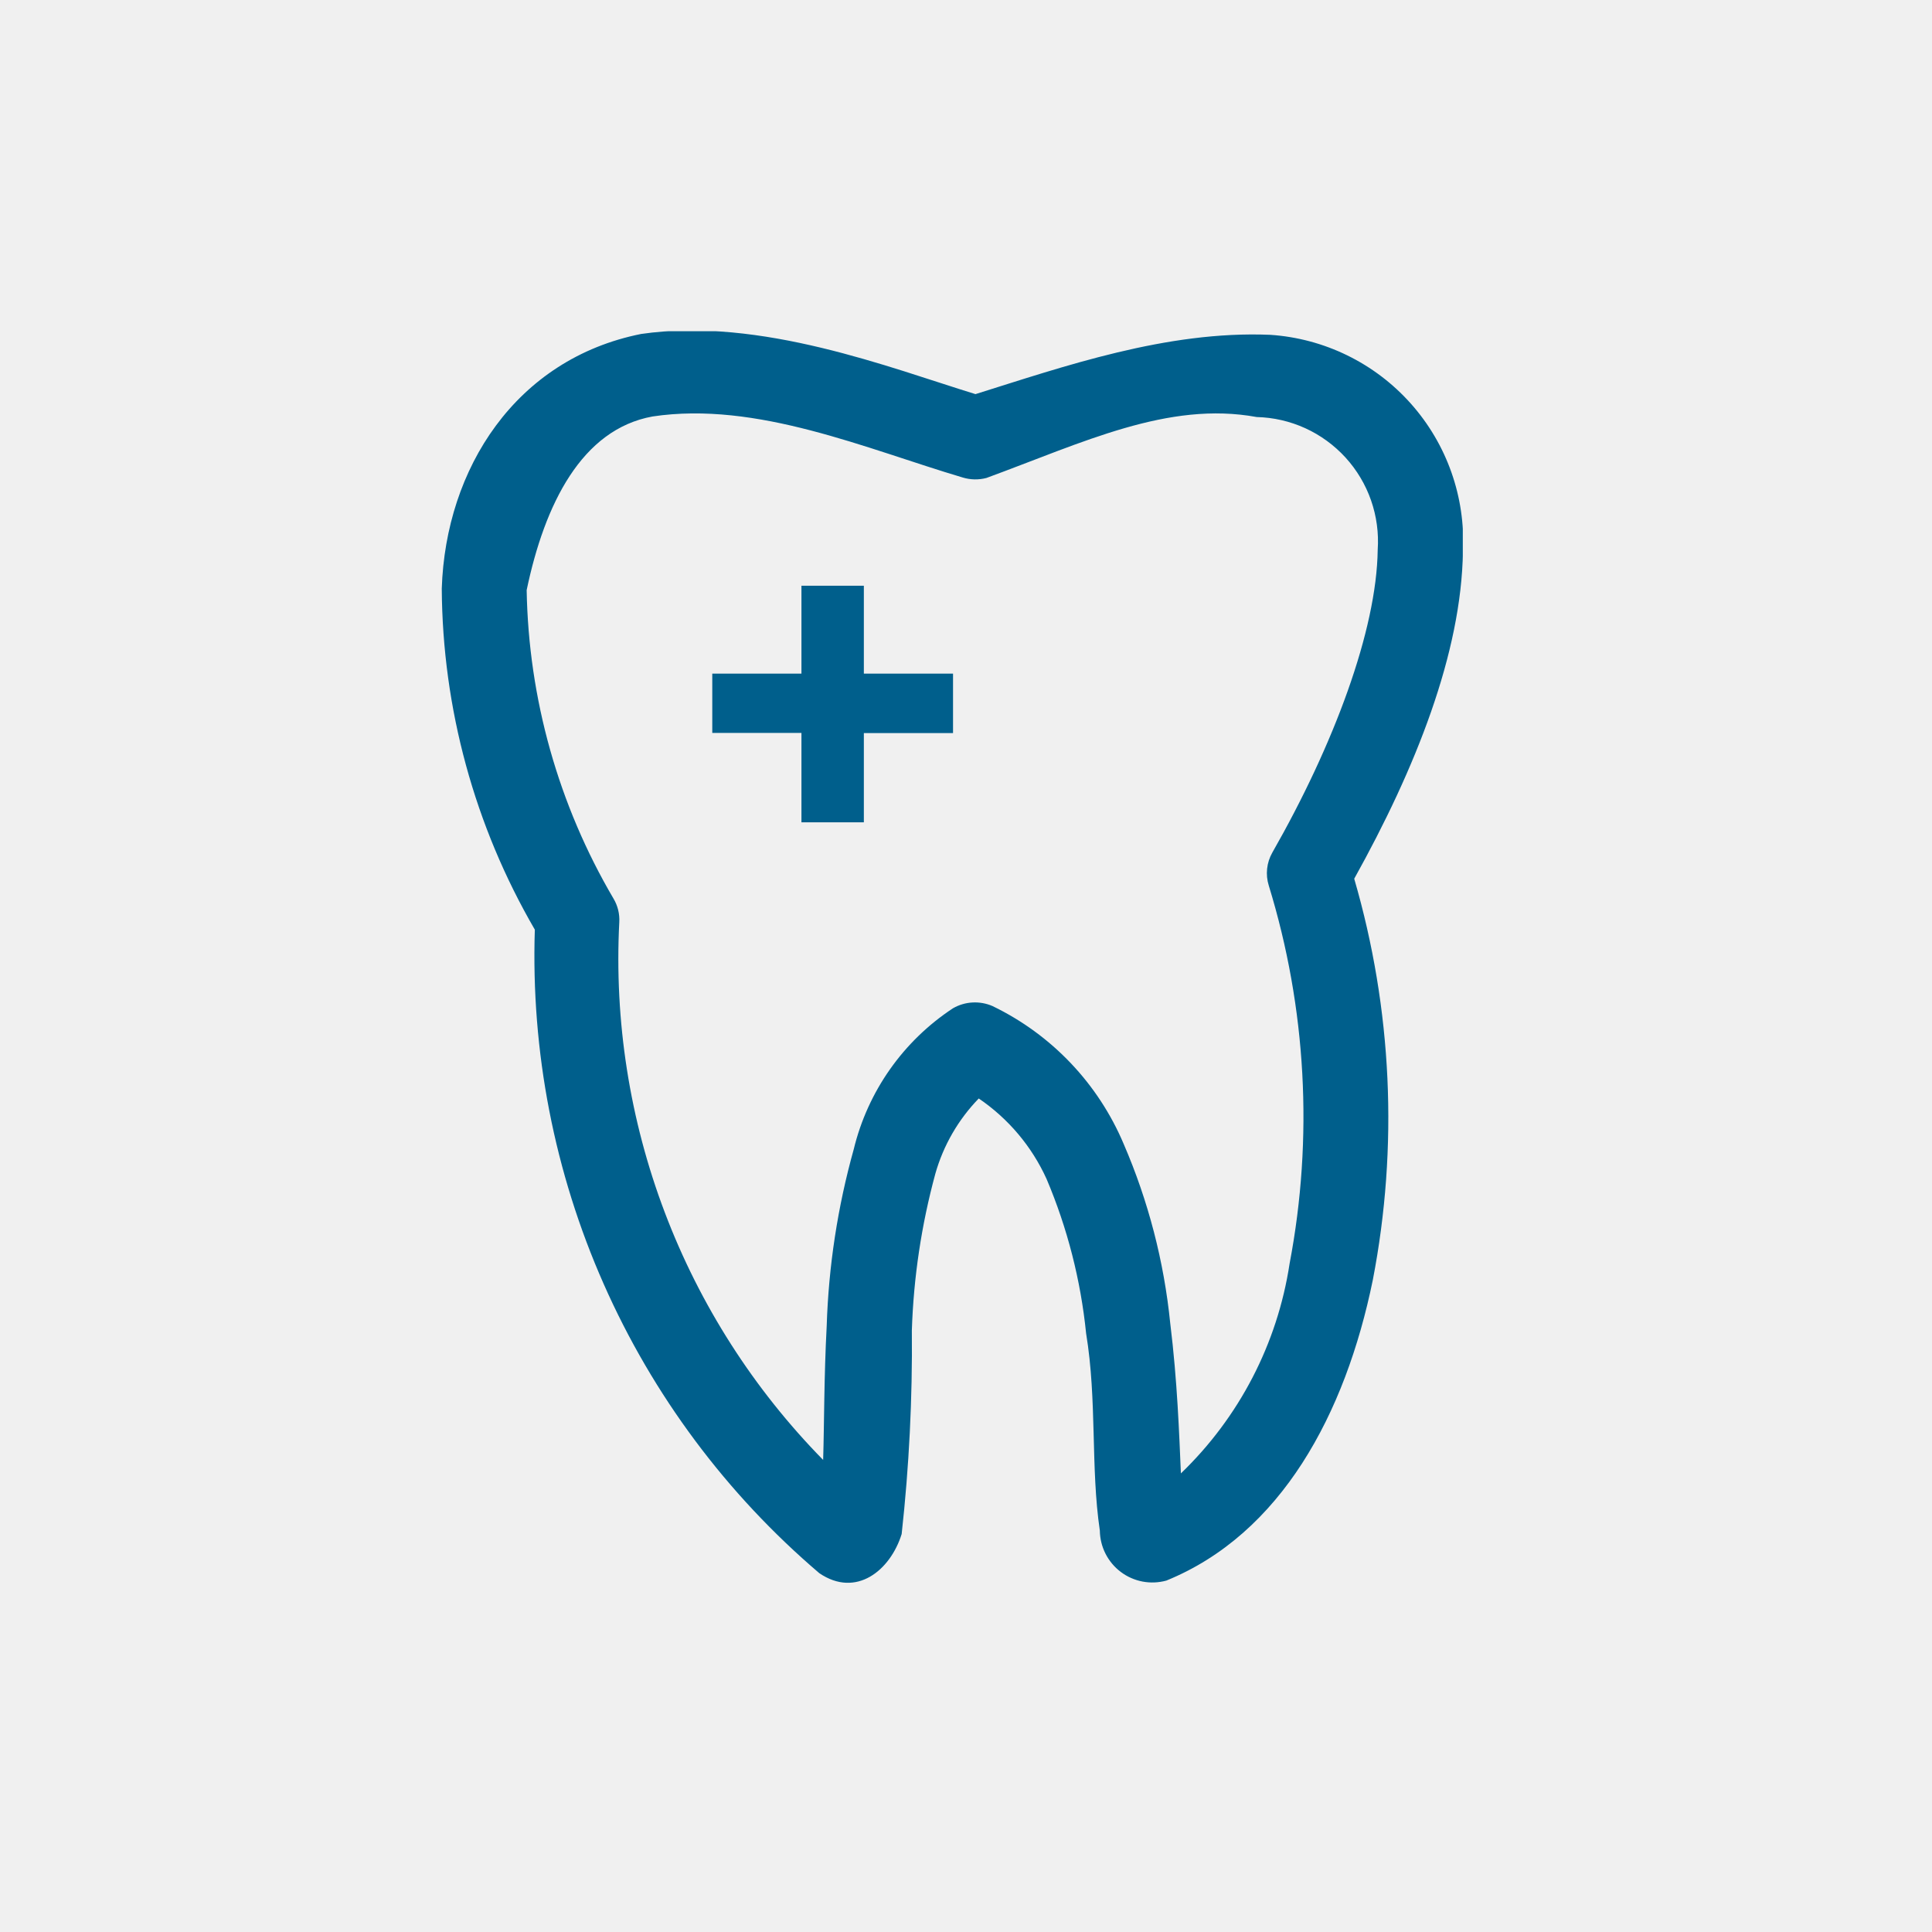
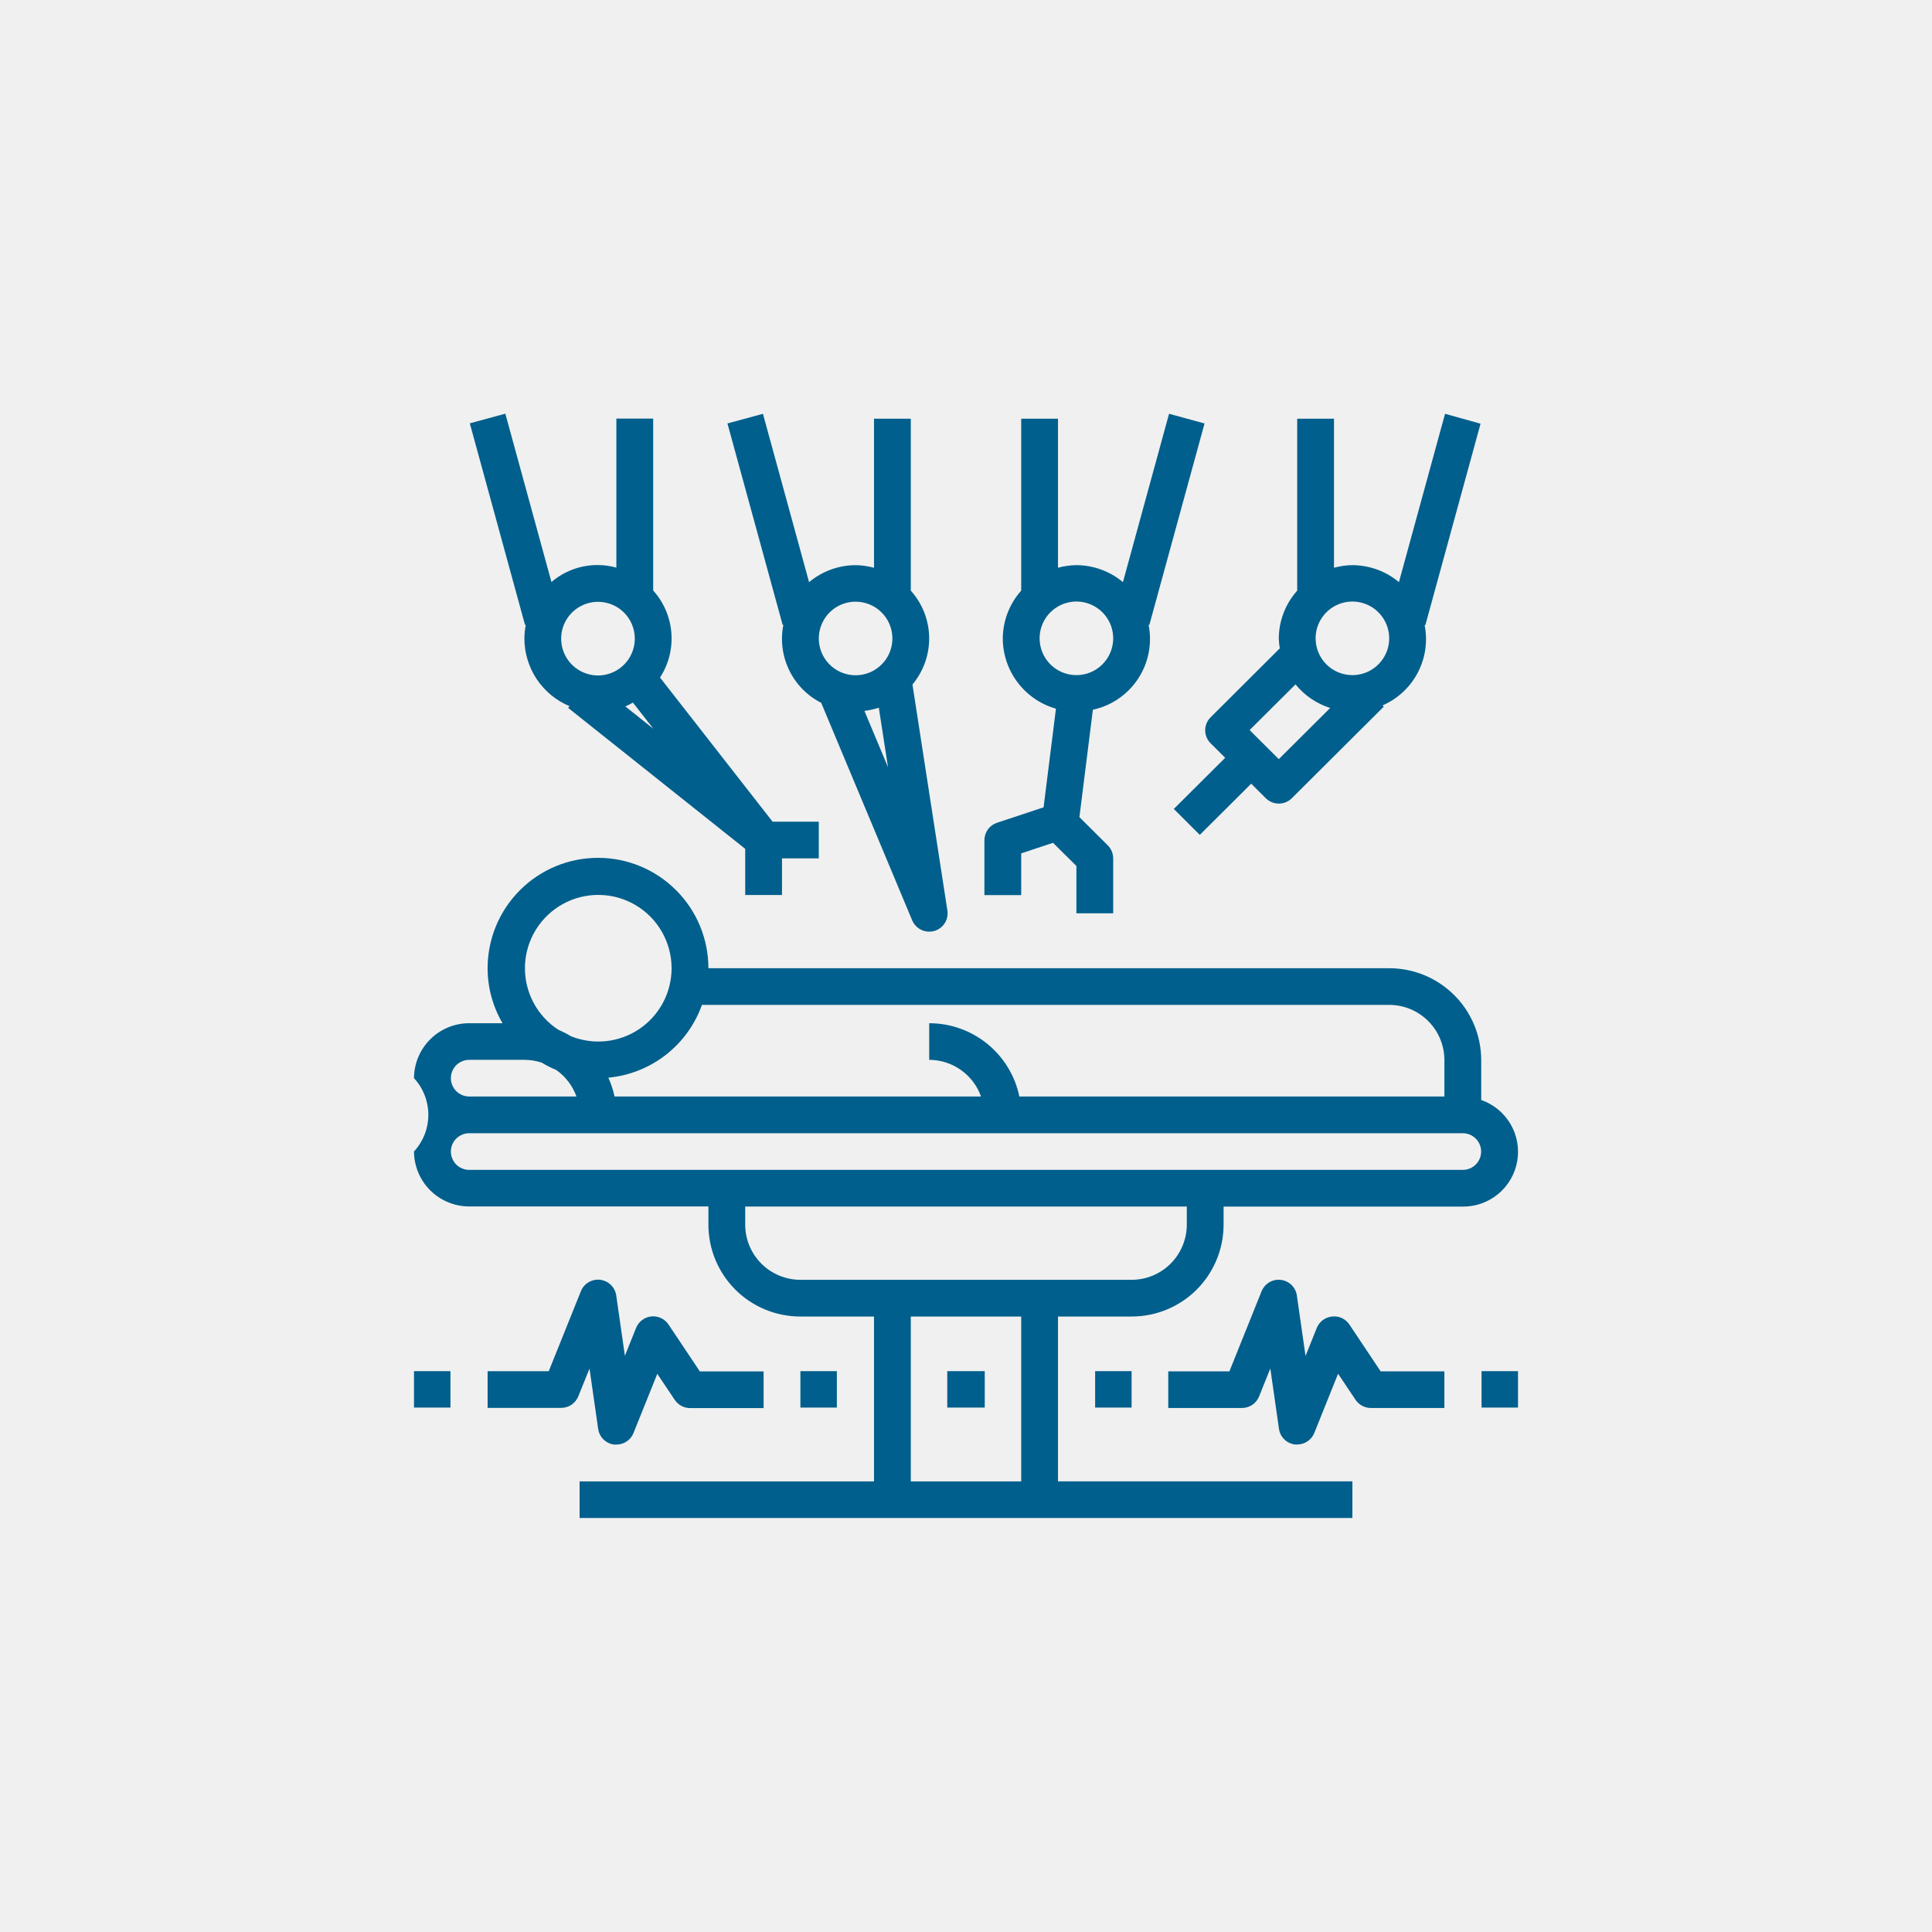
<svg xmlns="http://www.w3.org/2000/svg" width="70" height="70" viewBox="0 0 70 70" fill="none">
-   <g clip-path="url(#clip0_201_251)">
-     <path fill-rule="evenodd" clip-rule="evenodd" d="M23.23 12.1C18.687 13.007 16.148 16.977 16.006 21.323C16.032 25.667 17.195 29.928 19.378 33.683C19.234 38.094 20.086 42.481 21.871 46.517C23.655 50.554 26.326 54.137 29.685 56.999C31.018 57.907 32.257 56.904 32.669 55.581C32.939 53.131 33.062 50.667 33.038 48.203C33.1 46.284 33.385 44.38 33.889 42.527C34.179 41.502 34.72 40.565 35.462 39.8C36.533 40.528 37.384 41.537 37.919 42.716C38.675 44.499 39.157 46.386 39.352 48.312C39.753 50.747 39.511 53.167 39.849 55.455C39.853 55.746 39.923 56.033 40.054 56.292C40.186 56.552 40.375 56.779 40.608 56.954C40.84 57.129 41.11 57.248 41.396 57.303C41.682 57.357 41.977 57.345 42.258 57.268C46.415 55.575 48.745 51.236 49.74 46.374C50.672 41.544 50.441 36.561 49.066 31.838C51.29 27.843 52.953 23.662 53.005 19.967C53.1 18.006 52.421 16.086 51.115 14.621C49.809 13.155 47.979 12.261 46.02 12.131C42.266 11.974 38.531 13.283 35.343 14.28C32.272 13.337 27.561 11.474 23.23 12.1ZM34.888 17.303C35.165 17.386 35.459 17.391 35.739 17.318C39.24 16.034 42.322 14.521 45.533 15.11C46.141 15.125 46.739 15.263 47.293 15.515C47.846 15.768 48.342 16.13 48.752 16.579C49.161 17.028 49.476 17.556 49.676 18.13C49.876 18.704 49.958 19.313 49.917 19.919C49.88 22.836 48.325 26.992 46.098 30.892C45.996 31.071 45.932 31.27 45.91 31.475C45.888 31.68 45.908 31.888 45.97 32.085C47.333 36.522 47.592 41.226 46.724 45.786C46.283 48.683 44.898 51.353 42.786 53.384C42.725 51.984 42.659 50.042 42.4 47.945C42.175 45.706 41.606 43.515 40.714 41.45C39.79 39.261 38.1 37.484 35.961 36.452C35.733 36.353 35.484 36.308 35.235 36.322C34.987 36.335 34.745 36.407 34.529 36.531C32.726 37.717 31.441 39.542 30.933 41.639C30.35 43.726 30.021 45.875 29.953 48.04C29.854 49.921 29.865 51.573 29.824 52.896C27.311 50.336 25.357 47.282 24.086 43.928C22.814 40.574 22.253 36.992 22.438 33.41C22.455 33.112 22.382 32.815 22.229 32.559C20.235 29.166 19.151 25.316 19.082 21.381C19.735 18.259 21.077 15.557 23.642 15.09C27.421 14.521 31.397 16.269 34.888 17.303ZM34.53 26.555V24.407H31.299V21.223H29.038V24.407H25.807V26.555H29.038V29.793H31.299V26.561H34.53V26.555Z" fill="#005F8C" />
+   <g clip-path="url(#clip0_173_52)">
+     <path fill-rule="evenodd" clip-rule="evenodd" d="M53.667 38.4C53.664 37.518 53.311 36.673 52.686 36.051C52.061 35.429 51.215 35.08 50.333 35.081H25.667C25.667 34.02 25.246 33.003 24.495 32.253C23.745 31.502 22.728 31.081 21.667 31.081C20.606 31.081 19.589 31.502 18.839 32.253C18.088 33.003 17.667 34.02 17.667 35.081C17.667 35.781 17.854 36.469 18.208 37.073H17C16.471 37.073 15.964 37.282 15.589 37.656C15.214 38.029 15.002 38.535 15 39.064C15.334 39.425 15.52 39.9 15.52 40.392C15.52 40.884 15.334 41.358 15 41.72C15.002 42.249 15.214 42.756 15.589 43.129C15.963 43.502 16.471 43.712 17 43.712H25.667V44.376C25.669 45.259 26.02 46.105 26.645 46.728C27.27 47.351 28.117 47.701 29 47.7H31.667V53.675H21V55H49V53.672H38.333V47.7H41C41.882 47.701 42.728 47.352 43.353 46.73C43.978 46.107 44.33 45.263 44.333 44.381V43.717H53C53.471 43.721 53.928 43.557 54.289 43.255C54.65 42.953 54.892 42.533 54.972 42.069C55.053 41.605 54.965 41.128 54.726 40.722C54.487 40.317 54.112 40.009 53.667 39.855V38.4ZM50.333 36.409C50.862 36.409 51.369 36.618 51.744 36.992C52.119 37.365 52.331 37.871 52.333 38.4V39.728H36.933C36.777 38.977 36.367 38.304 35.772 37.82C35.177 37.337 34.434 37.073 33.667 37.073V38.4C34.078 38.401 34.48 38.53 34.815 38.767C35.151 39.005 35.406 39.34 35.544 39.728H22.266C22.216 39.493 22.141 39.264 22.041 39.046C22.799 38.975 23.52 38.689 24.121 38.222C24.722 37.755 25.177 37.126 25.433 36.409H50.333ZM24.333 35.081C24.333 35.515 24.227 35.943 24.023 36.327C23.819 36.711 23.524 37.038 23.165 37.282C22.805 37.525 22.391 37.676 21.959 37.722C21.527 37.768 21.09 37.707 20.687 37.545C20.544 37.457 20.394 37.381 20.239 37.316C19.851 37.067 19.535 36.721 19.321 36.312C19.108 35.903 19.004 35.446 19.021 34.985C19.037 34.525 19.174 34.076 19.416 33.684C19.659 33.292 19.999 32.969 20.404 32.748C20.808 32.528 21.264 32.416 21.725 32.425C22.186 32.433 22.637 32.561 23.033 32.797C23.43 33.032 23.758 33.367 23.986 33.768C24.214 34.169 24.333 34.622 24.333 35.083V35.081ZM19 38.4C19.212 38.4 19.423 38.434 19.625 38.5C19.793 38.601 19.969 38.69 20.15 38.765C20.489 39.002 20.746 39.339 20.886 39.728H17C16.913 39.728 16.826 39.711 16.746 39.677C16.665 39.644 16.592 39.595 16.53 39.533C16.469 39.472 16.42 39.399 16.387 39.318C16.353 39.238 16.336 39.151 16.336 39.064C16.336 38.977 16.353 38.89 16.387 38.81C16.42 38.729 16.469 38.656 16.53 38.594C16.592 38.533 16.665 38.484 16.746 38.451C16.826 38.417 16.913 38.4 17 38.4H19ZM33 53.67V47.7H37V53.675H33V53.67ZM41 46.37H29C28.471 46.37 27.964 46.16 27.589 45.787C27.214 45.414 27.002 44.908 27 44.379V43.715H43V44.379C42.997 44.908 42.785 45.414 42.411 45.787C42.036 46.16 41.529 46.37 41 46.37ZM43.667 42.387H17C16.913 42.387 16.826 42.37 16.746 42.336C16.665 42.303 16.592 42.254 16.53 42.193C16.469 42.131 16.42 42.058 16.387 41.977C16.353 41.897 16.336 41.81 16.336 41.723C16.336 41.636 16.353 41.549 16.387 41.469C16.42 41.388 16.469 41.315 16.53 41.254C16.592 41.192 16.665 41.143 16.746 41.11C16.826 41.076 16.913 41.059 17 41.059H53C53.087 41.059 53.173 41.076 53.254 41.11C53.335 41.143 53.408 41.192 53.469 41.254C53.531 41.315 53.58 41.388 53.614 41.469C53.647 41.549 53.664 41.636 53.664 41.723C53.664 41.81 53.647 41.897 53.614 41.977C53.58 42.058 53.531 42.131 53.469 42.193C53.408 42.254 53.335 42.303 53.254 42.336C53.173 42.37 53.087 42.387 53 42.387H43.667ZM33.051 33.348C33.102 33.469 33.188 33.572 33.297 33.645C33.407 33.718 33.536 33.756 33.667 33.756C33.728 33.756 33.788 33.748 33.847 33.732C34.004 33.688 34.139 33.589 34.227 33.452C34.315 33.316 34.35 33.152 34.326 32.991L33.06 24.8C33.461 24.321 33.676 23.713 33.665 23.089C33.654 22.464 33.418 21.864 33 21.4V15.171H31.667V20.571C31.45 20.512 31.225 20.48 31 20.477C30.383 20.479 29.787 20.697 29.314 21.093L27.643 14.993L26.357 15.342L28.357 22.642L28.384 22.635C28.272 23.192 28.345 23.77 28.593 24.281C28.84 24.792 29.248 25.208 29.754 25.465L33.051 33.348ZM31.841 25.641L32.175 27.8L31.32 25.757C31.497 25.735 31.672 25.697 31.841 25.641ZM32.333 23.134C32.333 23.398 32.254 23.655 32.108 23.874C31.961 24.093 31.753 24.264 31.509 24.365C31.266 24.465 30.998 24.492 30.739 24.44C30.481 24.389 30.243 24.262 30.057 24.075C29.871 23.889 29.744 23.651 29.693 23.393C29.641 23.134 29.668 22.866 29.769 22.623C29.869 22.379 30.04 22.171 30.259 22.025C30.479 21.878 30.736 21.8 31 21.8C31.175 21.8 31.349 21.834 31.51 21.901C31.672 21.968 31.819 22.066 31.943 22.19C32.067 22.314 32.165 22.461 32.232 22.623C32.299 22.785 32.333 22.959 32.333 23.134ZM19.023 22.644L19.051 22.637C19.018 22.802 19 22.969 19 23.137C19.001 23.661 19.157 24.172 19.447 24.608C19.738 25.043 20.151 25.383 20.634 25.585L20.584 25.647L27 30.755V32.427H28.333V31.1H29.666V29.772H27.993L23.914 24.549C24.225 24.069 24.37 23.5 24.325 22.93C24.28 22.36 24.049 21.82 23.666 21.395V15.166H22.332V20.566C21.927 20.453 21.501 20.442 21.091 20.533C20.68 20.624 20.299 20.814 19.98 21.088L18.309 14.988L17.022 15.338L19.023 22.644ZM22.933 25.457L23.673 26.405L22.657 25.595C22.751 25.554 22.844 25.508 22.933 25.457ZM23 23.133C23.001 23.397 22.924 23.656 22.778 23.876C22.632 24.096 22.424 24.268 22.18 24.37C21.937 24.472 21.668 24.499 21.409 24.448C21.15 24.397 20.912 24.27 20.724 24.084C20.537 23.898 20.41 23.66 20.358 23.401C20.306 23.142 20.332 22.873 20.433 22.629C20.534 22.385 20.705 22.177 20.925 22.03C21.145 21.883 21.403 21.805 21.667 21.805C22.02 21.805 22.358 21.944 22.608 22.193C22.858 22.442 22.999 22.78 23 23.133ZM42.357 14.992L40.686 21.092C40.213 20.696 39.617 20.479 39 20.476C38.775 20.479 38.55 20.511 38.333 20.57V15.17H37V21.4C36.573 21.878 36.335 22.497 36.333 23.138C36.336 23.713 36.525 24.271 36.873 24.729C37.22 25.187 37.706 25.519 38.259 25.677L37.811 29.251L36.122 29.811C35.99 29.855 35.874 29.939 35.793 30.052C35.711 30.166 35.667 30.302 35.667 30.441V32.432H37V30.919L38.153 30.537L39 31.375V33.091H40.333V31.1C40.333 31.013 40.316 30.926 40.282 30.846C40.249 30.765 40.2 30.692 40.138 30.63L39.109 29.606L39.597 25.715C40.27 25.57 40.86 25.165 41.237 24.589C41.615 24.013 41.751 23.311 41.616 22.636L41.643 22.643L43.643 15.343L42.357 14.992ZM37.667 23.133C37.666 22.869 37.743 22.611 37.889 22.391C38.035 22.171 38.243 22 38.486 21.898C38.73 21.796 38.998 21.769 39.257 21.82C39.516 21.871 39.754 21.997 39.941 22.184C40.128 22.37 40.255 22.607 40.307 22.866C40.359 23.125 40.333 23.393 40.232 23.637C40.131 23.881 39.96 24.089 39.741 24.236C39.522 24.383 39.264 24.461 39 24.461C38.647 24.461 38.309 24.322 38.059 24.073C37.809 23.824 37.668 23.486 37.667 23.133ZM52.357 14.992L50.686 21.092C50.213 20.696 49.617 20.479 49 20.476C48.775 20.479 48.55 20.511 48.333 20.57V15.17H47V21.4C46.573 21.878 46.335 22.497 46.333 23.138C46.337 23.256 46.349 23.374 46.369 23.491L43.862 25.991C43.8 26.052 43.751 26.126 43.717 26.206C43.684 26.287 43.666 26.373 43.666 26.46C43.666 26.548 43.684 26.634 43.717 26.715C43.751 26.795 43.8 26.869 43.862 26.93L44.391 27.456L42.529 29.31L43.471 30.249L45.333 28.395L45.862 28.921C45.987 29.046 46.157 29.116 46.334 29.116C46.51 29.116 46.68 29.046 46.805 28.921L50.138 25.602L50.093 25.557C50.642 25.319 51.092 24.9 51.369 24.37C51.647 23.84 51.734 23.23 51.616 22.644L51.643 22.651L53.643 15.351L52.357 14.992ZM45.276 26.452L46.939 24.797C47.266 25.198 47.702 25.495 48.195 25.651L46.333 27.505L45.276 26.452ZM47.667 23.133C47.666 22.869 47.743 22.611 47.889 22.391C48.035 22.171 48.243 22 48.486 21.898C48.73 21.796 48.998 21.769 49.257 21.82C49.516 21.871 49.754 21.997 49.941 22.184C50.128 22.37 50.255 22.607 50.307 22.866C50.359 23.125 50.333 23.393 50.232 23.637C50.131 23.881 49.96 24.089 49.741 24.236C49.522 24.383 49.264 24.461 49 24.461C48.647 24.461 48.309 24.322 48.059 24.073C47.809 23.824 47.668 23.486 47.667 23.133ZM21.359 49.586L21.673 51.775C21.694 51.92 21.762 52.054 21.867 52.156C21.973 52.258 22.108 52.323 22.254 52.34C22.28 52.342 22.307 52.342 22.333 52.34C22.466 52.34 22.596 52.3 22.706 52.226C22.817 52.152 22.902 52.046 22.952 51.923L23.815 49.776L24.445 50.717C24.506 50.809 24.588 50.884 24.685 50.937C24.782 50.989 24.89 51.017 25 51.017H27.667V49.689H25.357L24.221 47.989C24.153 47.888 24.06 47.808 23.95 47.756C23.84 47.705 23.718 47.684 23.597 47.697C23.477 47.709 23.362 47.755 23.265 47.828C23.168 47.901 23.093 47.998 23.047 48.111L22.641 49.124L22.327 46.935C22.306 46.79 22.237 46.656 22.132 46.554C22.027 46.452 21.891 46.387 21.745 46.369C21.6 46.352 21.453 46.383 21.326 46.458C21.2 46.532 21.102 46.646 21.047 46.782L19.882 49.682H17.667V51.01H20.333C20.466 51.01 20.596 50.97 20.707 50.896C20.817 50.821 20.903 50.715 20.953 50.592L21.359 49.586ZM48.259 47.701C48.138 47.713 48.023 47.758 47.926 47.831C47.829 47.904 47.754 48.002 47.709 48.115L47.302 49.128L46.988 46.939C46.967 46.794 46.899 46.66 46.794 46.557C46.689 46.455 46.553 46.39 46.407 46.372C46.261 46.355 46.114 46.386 45.988 46.461C45.862 46.536 45.764 46.65 45.709 46.786L44.544 49.686H42.328V51.014H45C45.133 51.014 45.263 50.974 45.373 50.9C45.484 50.825 45.569 50.719 45.619 50.596L46.026 49.583L46.34 51.772C46.361 51.917 46.429 52.051 46.535 52.153C46.64 52.255 46.776 52.32 46.921 52.337C46.947 52.339 46.974 52.339 47 52.337C47.133 52.337 47.263 52.297 47.373 52.223C47.484 52.149 47.569 52.043 47.619 51.92L48.481 49.773L49.111 50.714C49.172 50.806 49.255 50.881 49.352 50.934C49.449 50.986 49.557 51.014 49.667 51.014H52.333V49.686H50.023L48.888 47.986C48.82 47.886 48.726 47.806 48.616 47.755C48.506 47.705 48.384 47.686 48.264 47.7L48.259 47.701ZM29 49.679H30.321V51H29V49.679ZM34.321 49.679H35.679V51H34.321V49.679ZM39.679 49.679H41V51H39.679V49.679ZM15 49.679H16.321V51H15V49.679ZM53.679 49.679H55V51H53.679V49.679Z" fill="#005F8C" />
  </g>
  <defs>
-     <clipPath id="clip0_201_251">
-       <rect width="37" height="45.355" fill="white" transform="translate(16 12)" />
+     <clipPath id="clip0_173_52">
+       <rect width="40" height="40" fill="white" transform="translate(15 15)" />
    </clipPath>
  </defs>
</svg>
